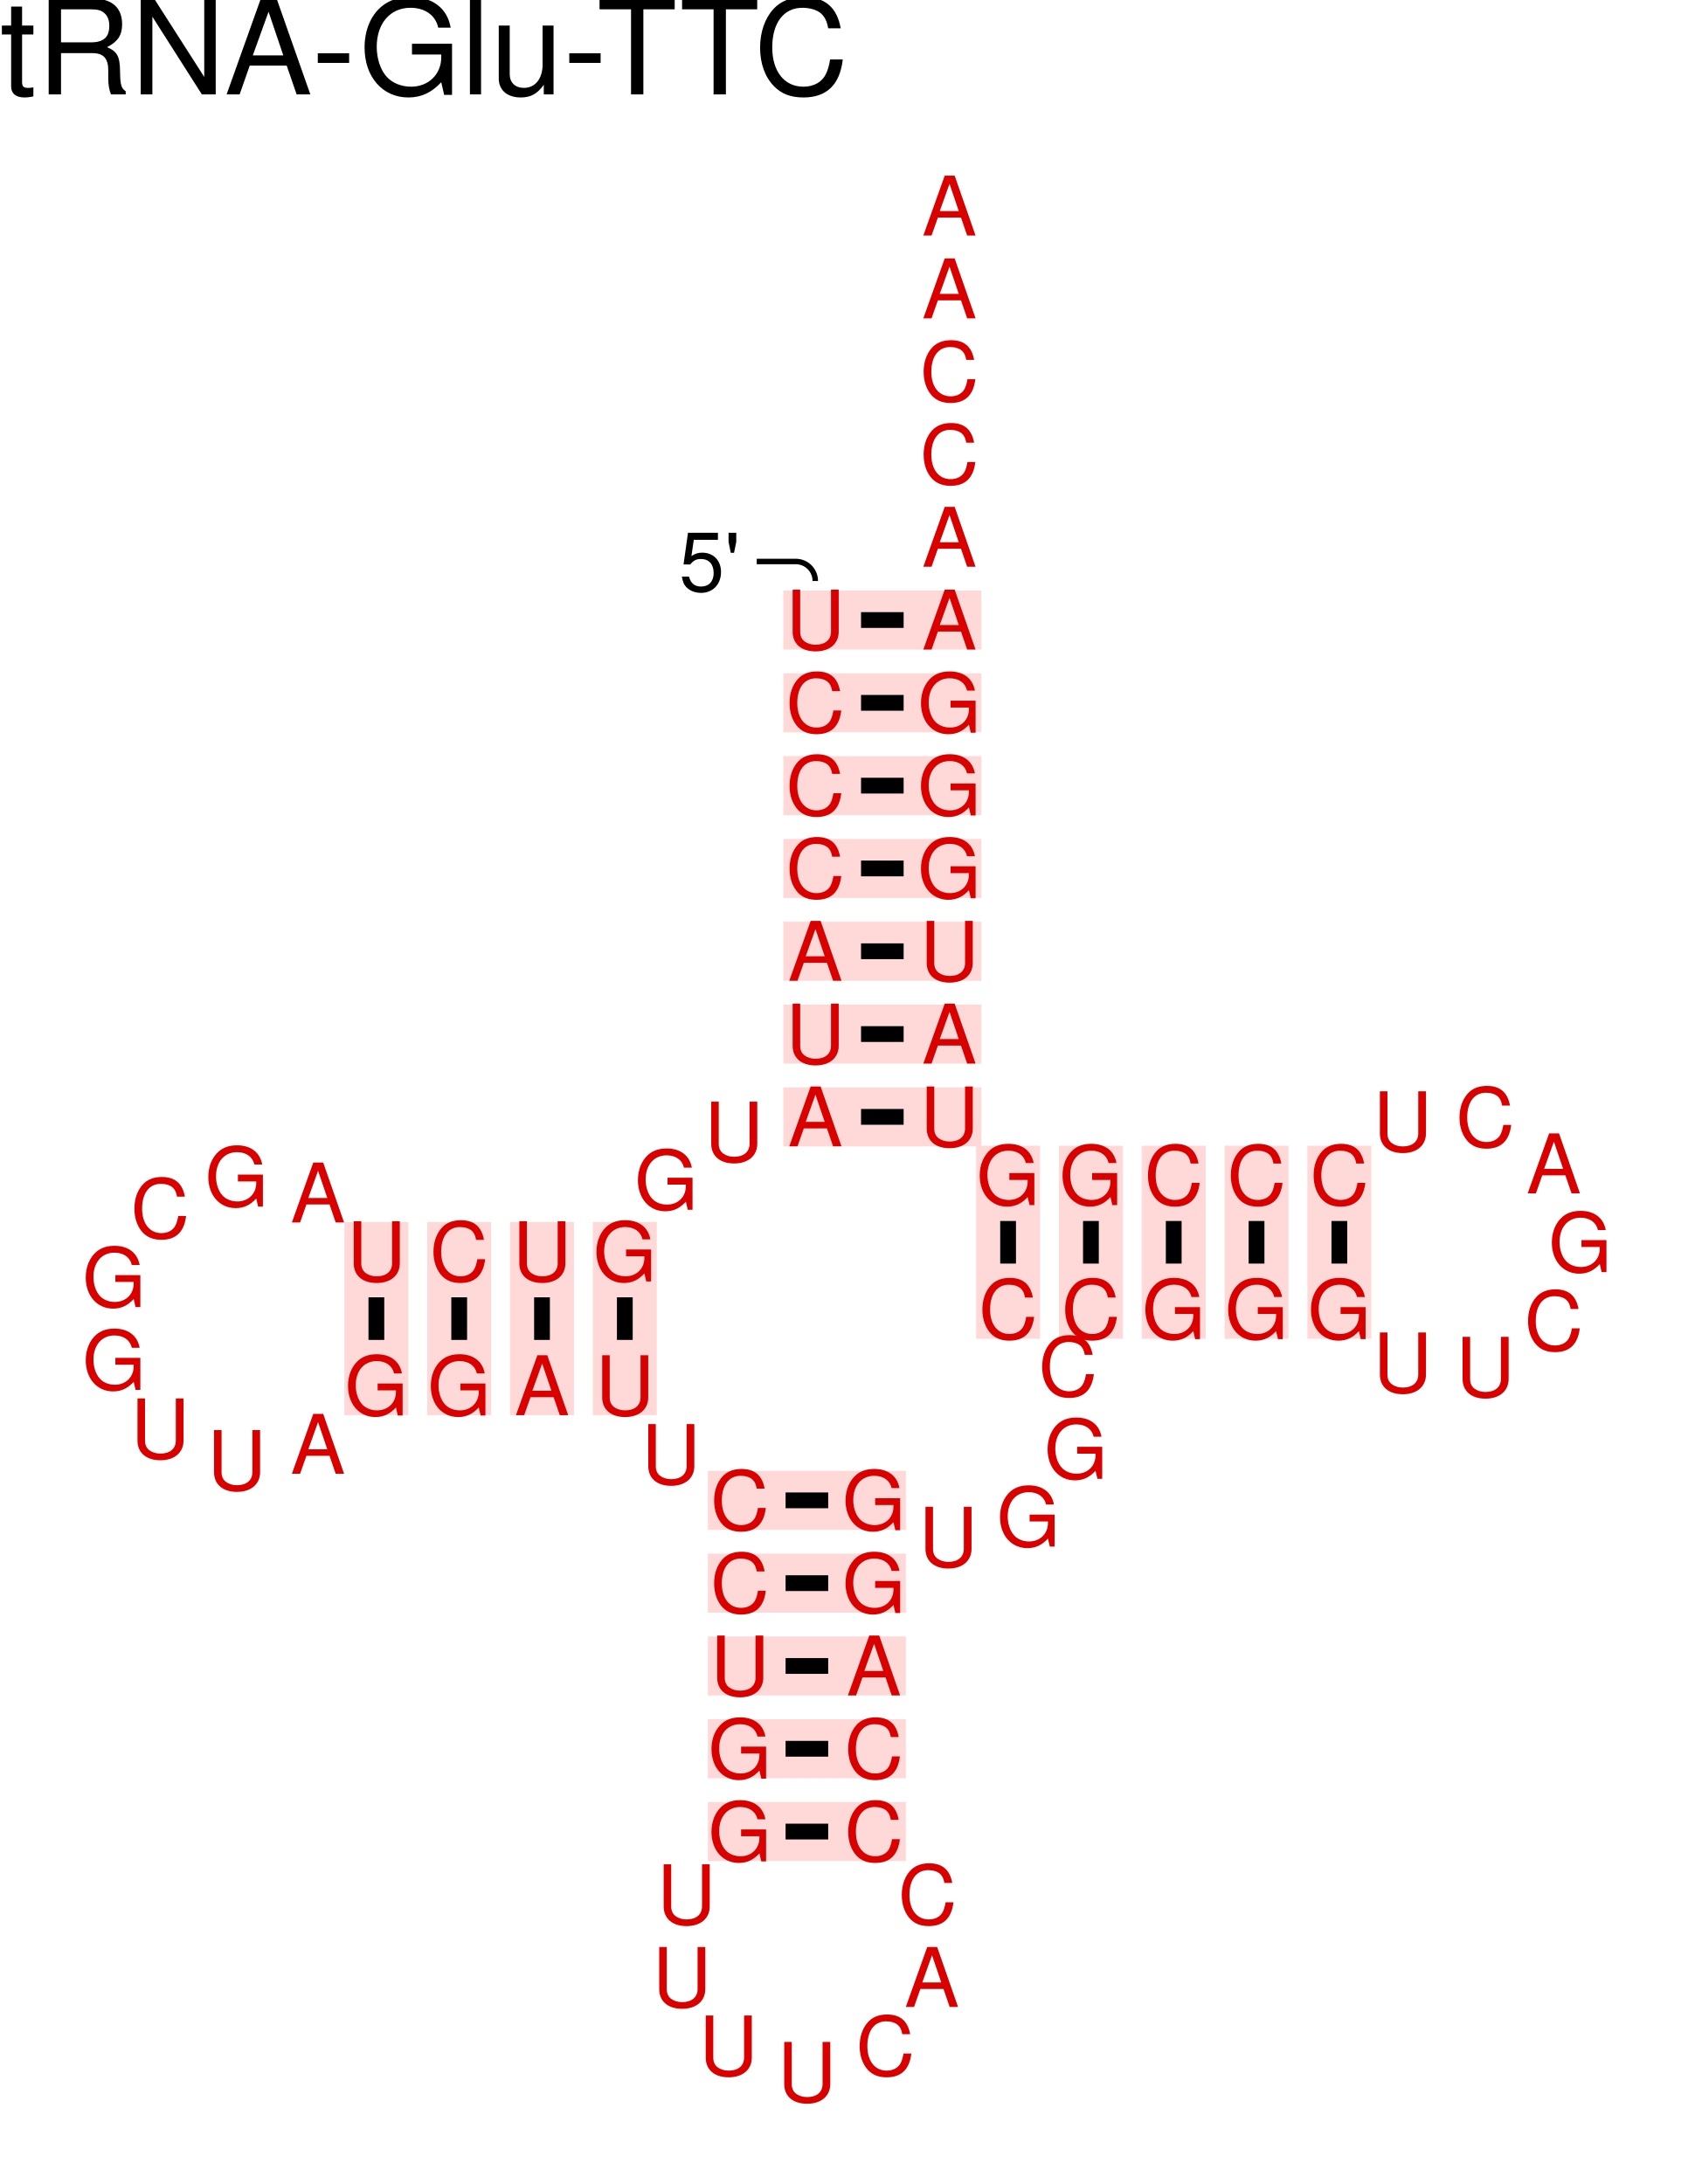
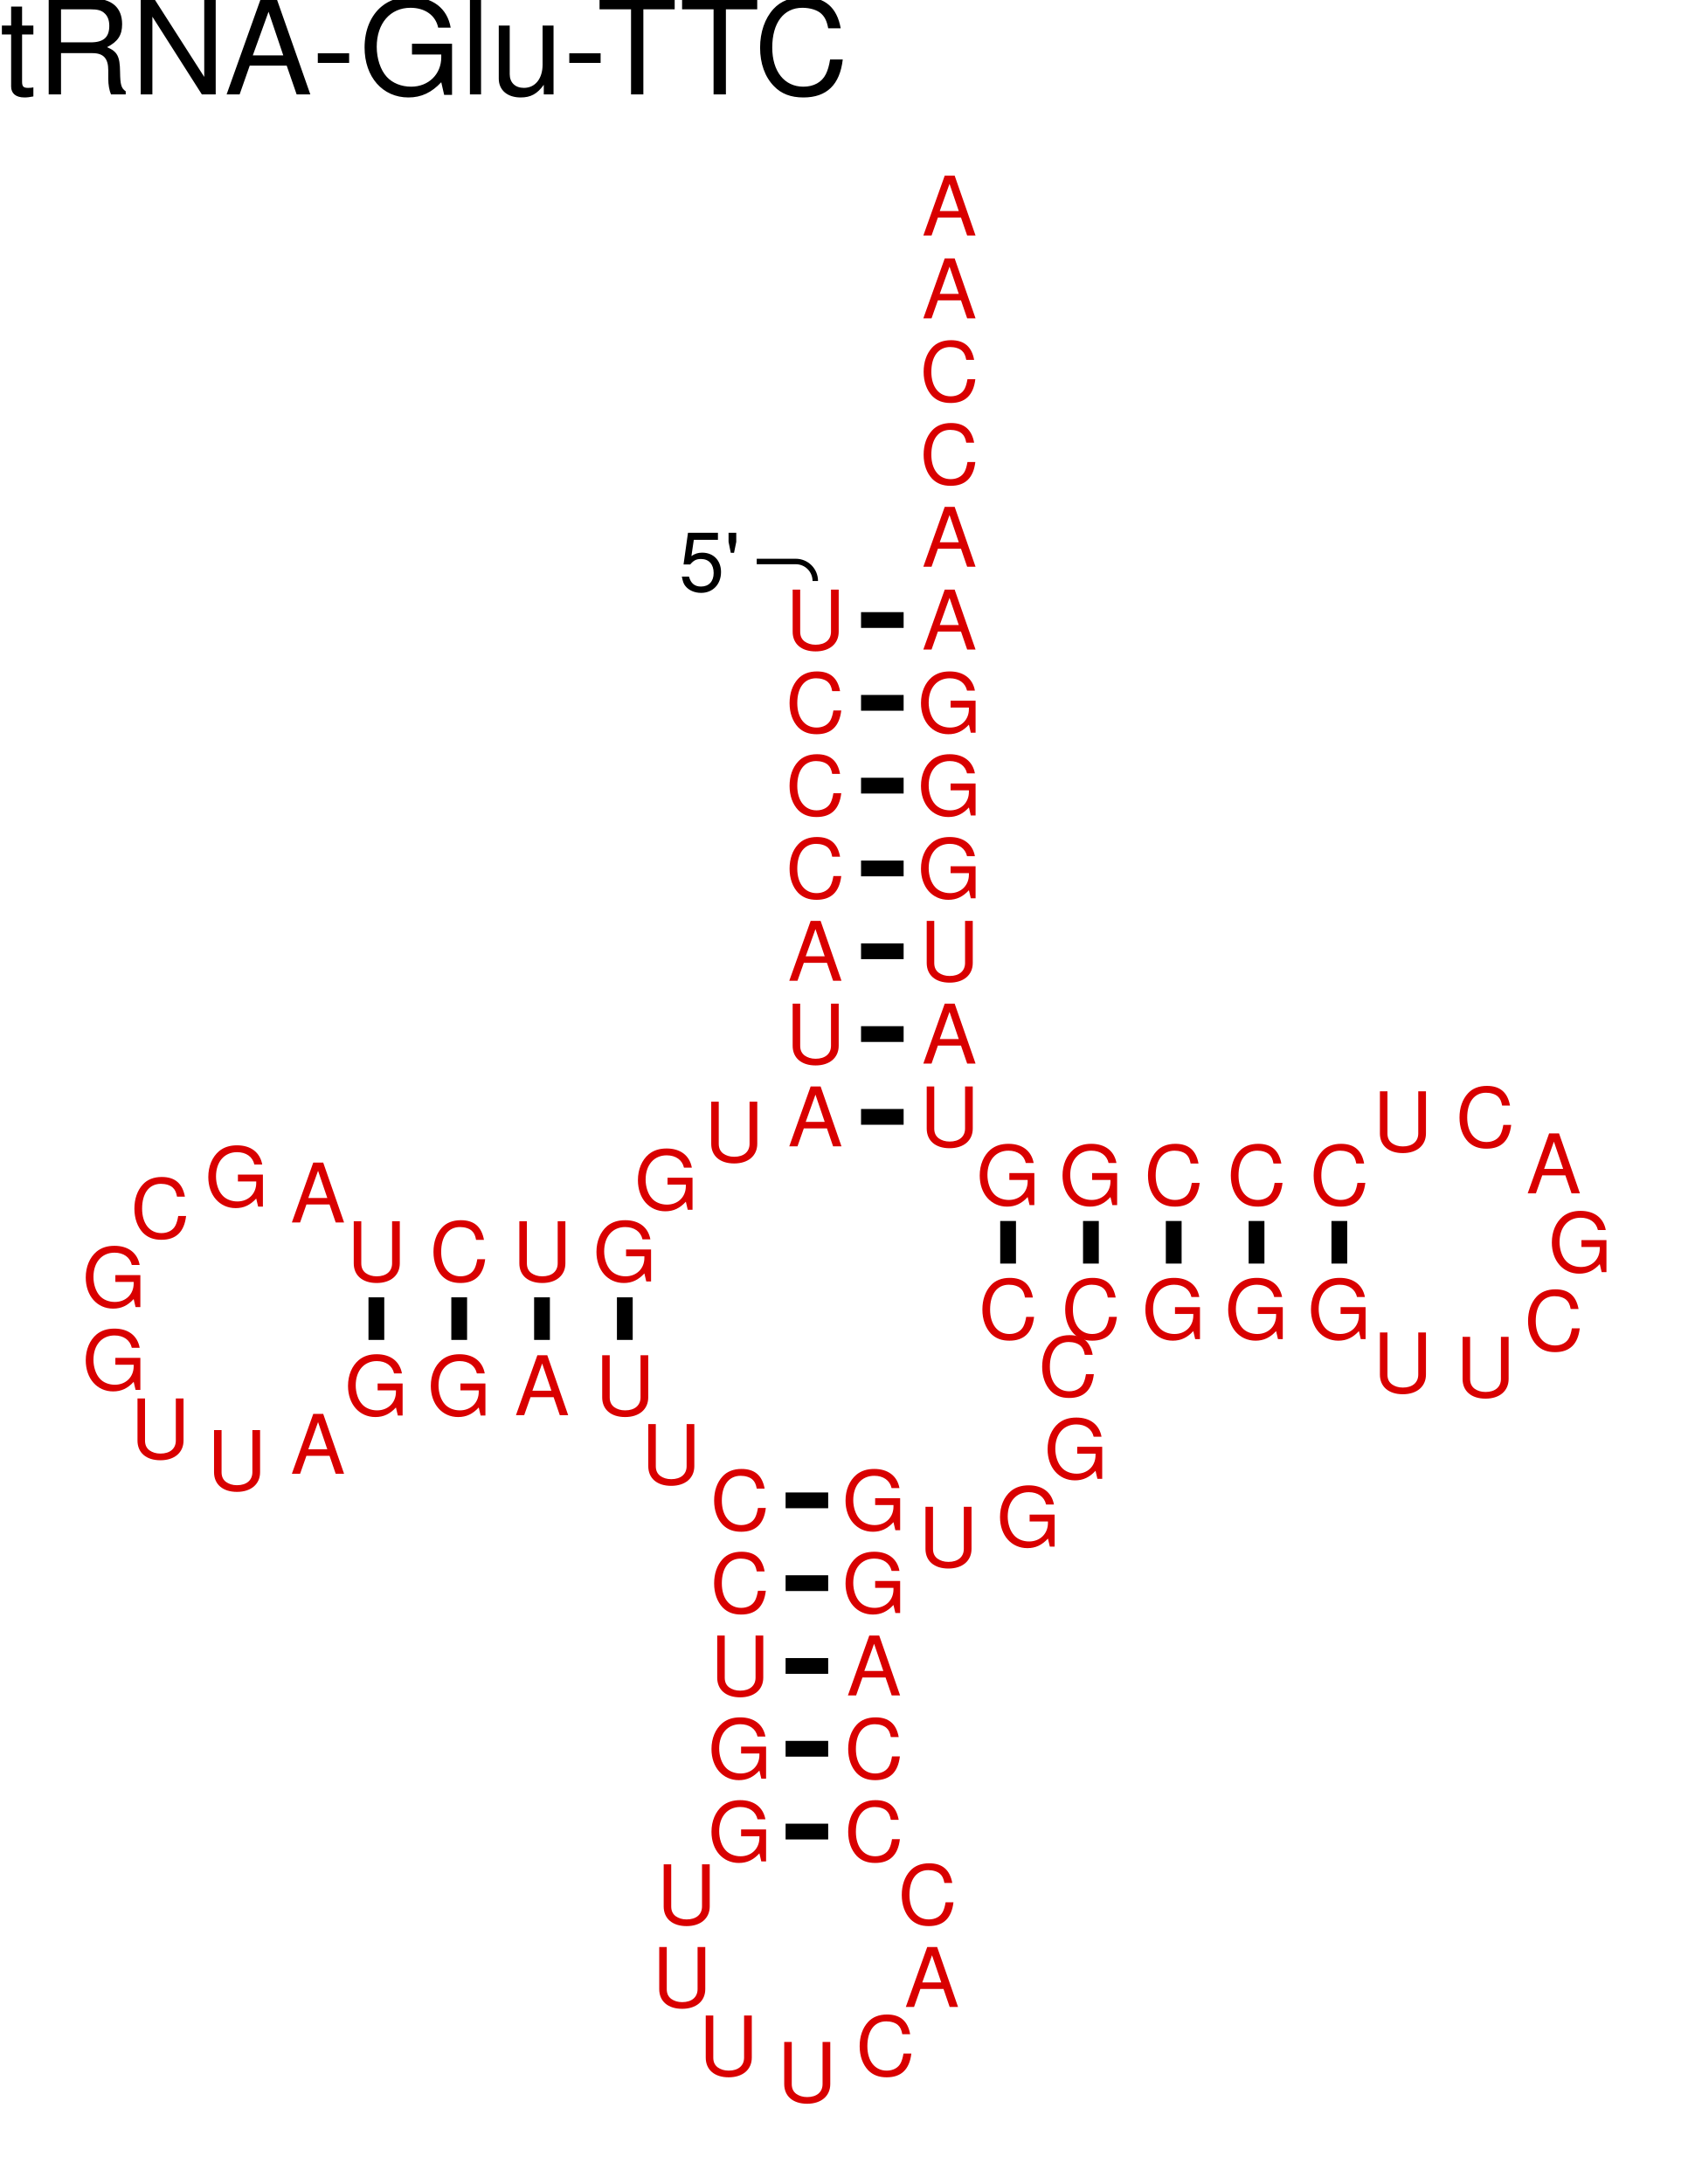
<svg xmlns="http://www.w3.org/2000/svg" version="1.0" width="154.669" height="199.397" id="svg2403" xml:space="preserve">
  <text x="0" y="8.616" id="text1000">
    <tspan x="0" y="8.616" fill="#000000" font-variant="normal" font-weight="normal" font-style="normal" font-family="Helvetica, Arial, sans-serif" font-size="12" id="tspan1001">tRNA-Glu-TTC</tspan>
  </text>
-   <path fill="#ffd8d8" stroke="none" d="M 71.508 53.916 L 71.508,53.916L 89.583,53.916L 89.583,59.301L 71.508,59.301Z" />
  <path fill="none" stroke="#000000" stroke-width="1.44" stroke-linecap="butt" stroke-linejoin="miter" d="M 78.602 56.608 L 82.49 56.608 " />
-   <path fill="#ffd8d8" stroke="none" d="M 71.508 61.476 L 71.508,61.476L 89.583,61.476L 89.583,66.861L 71.508,66.861Z" />
  <path fill="none" stroke="#000000" stroke-width="1.44" stroke-linecap="butt" stroke-linejoin="miter" d="M 78.602 64.168 L 82.49 64.168 " />
-   <path fill="#ffd8d8" stroke="none" d="M 71.508 69.036 L 71.508,69.036L 89.583,69.036L 89.583,74.421L 71.508,74.421Z" />
  <path fill="none" stroke="#000000" stroke-width="1.44" stroke-linecap="butt" stroke-linejoin="miter" d="M 78.602 71.728 L 82.49 71.728 " />
-   <path fill="#ffd8d8" stroke="none" d="M 71.508 76.596 L 71.508,76.596L 89.583,76.596L 89.583,81.981L 71.508,81.981Z" />
  <path fill="none" stroke="#000000" stroke-width="1.44" stroke-linecap="butt" stroke-linejoin="miter" d="M 78.602 79.288 L 82.49 79.288 " />
-   <path fill="#ffd8d8" stroke="none" d="M 71.508 84.156 L 71.508,84.156L 89.583,84.156L 89.583,89.541L 71.508,89.541Z" />
  <path fill="none" stroke="#000000" stroke-width="1.44" stroke-linecap="butt" stroke-linejoin="miter" d="M 78.602 86.849 L 82.49 86.849 " />
-   <path fill="#ffd8d8" stroke="none" d="M 71.508 91.716 L 71.508,91.716L 89.583,91.716L 89.583,97.101L 71.508,97.101Z" />
  <path fill="none" stroke="#000000" stroke-width="1.44" stroke-linecap="butt" stroke-linejoin="miter" d="M 78.602 94.409 L 82.49 94.409 " />
-   <path fill="#ffd8d8" stroke="none" d="M 71.508 99.276 L 71.508,99.276L 89.583,99.276L 89.583,104.661L 71.508,104.661Z" />
  <path fill="none" stroke="#000000" stroke-width="1.44" stroke-linecap="butt" stroke-linejoin="miter" d="M 78.602 101.969 L 82.49 101.969 " />
-   <path fill="#ffd8d8" stroke="none" d="M 59.956 111.577 L 59.956,111.577L 59.956,129.202L 54.121,129.202L 54.121,111.577Z" />
  <path fill="none" stroke="#000000" stroke-width="1.44" stroke-linecap="butt" stroke-linejoin="miter" d="M 57.038 118.445 L 57.038 122.333 " />
-   <path fill="#ffd8d8" stroke="none" d="M 52.396 111.577 L 52.396,111.577L 52.396,129.202L 46.561,129.202L 46.561,111.577Z" />
  <path fill="none" stroke="#000000" stroke-width="1.44" stroke-linecap="butt" stroke-linejoin="miter" d="M 49.478 118.445 L 49.478 122.333 " />
-   <path fill="#ffd8d8" stroke="none" d="M 44.836 111.577 L 44.836,111.577L 44.836,129.202L 39.001,129.202L 39.001,111.577Z" />
  <path fill="none" stroke="#000000" stroke-width="1.44" stroke-linecap="butt" stroke-linejoin="miter" d="M 41.919 118.445 L 41.919 122.333 " />
-   <path fill="#ffd8d8" stroke="none" d="M 37.276 111.577 L 37.276,111.577L 37.276,129.202L 31.441,129.202L 31.441,111.577Z" />
  <path fill="none" stroke="#000000" stroke-width="1.44" stroke-linecap="butt" stroke-linejoin="miter" d="M 34.358 118.445 L 34.358 122.333 " />
-   <path fill="#ffd8d8" stroke="none" d="M 64.621 134.288 L 64.621,134.288L 82.696,134.288L 82.696,139.673L 64.621,139.673Z" />
  <path fill="none" stroke="#000000" stroke-width="1.44" stroke-linecap="butt" stroke-linejoin="miter" d="M 71.715 136.98 L 75.603 136.98 " />
-   <path fill="#ffd8d8" stroke="none" d="M 64.621 141.848 L 64.621,141.848L 82.696,141.848L 82.696,147.233L 64.621,147.233Z" />
  <path fill="none" stroke="#000000" stroke-width="1.44" stroke-linecap="butt" stroke-linejoin="miter" d="M 71.715 144.54 L 75.603 144.54 " />
-   <path fill="#ffd8d8" stroke="none" d="M 64.621 149.408 L 64.621,149.408L 82.696,149.408L 82.696,154.793L 64.621,154.793Z" />
  <path fill="none" stroke="#000000" stroke-width="1.44" stroke-linecap="butt" stroke-linejoin="miter" d="M 71.715 152.1 L 75.603 152.1 " />
-   <path fill="#ffd8d8" stroke="none" d="M 64.621 156.968 L 64.621,156.968L 82.696,156.968L 82.696,162.353L 64.621,162.353Z" />
  <path fill="none" stroke="#000000" stroke-width="1.44" stroke-linecap="butt" stroke-linejoin="miter" d="M 71.715 159.66 L 75.603 159.66 " />
-   <path fill="#ffd8d8" stroke="none" d="M 64.621 164.528 L 64.621,164.528L 82.696,164.528L 82.696,169.913L 64.621,169.913Z" />
  <path fill="none" stroke="#000000" stroke-width="1.44" stroke-linecap="butt" stroke-linejoin="miter" d="M 71.715 167.22 L 75.603 167.22 " />
-   <path fill="#ffd8d8" stroke="none" d="M 89.109 122.231 L 89.109,122.231L 89.109,104.606L 94.944,104.606L 94.944,122.231Z" />
  <path fill="none" stroke="#000000" stroke-width="1.44" stroke-linecap="butt" stroke-linejoin="miter" d="M 92.026 115.363 L 92.026 111.475 " />
-   <path fill="#ffd8d8" stroke="none" d="M 96.669 122.231 L 96.669,122.231L 96.669,104.606L 102.504,104.606L 102.504,122.231Z" />
  <path fill="none" stroke="#000000" stroke-width="1.44" stroke-linecap="butt" stroke-linejoin="miter" d="M 99.587 115.363 L 99.587 111.475 " />
-   <path fill="#ffd8d8" stroke="none" d="M 104.229 122.231 L 104.229,122.231L 104.229,104.606L 110.064,104.606L 110.064,122.231Z" />
  <path fill="none" stroke="#000000" stroke-width="1.44" stroke-linecap="butt" stroke-linejoin="miter" d="M 107.146 115.363 L 107.146 111.475 " />
-   <path fill="#ffd8d8" stroke="none" d="M 111.789 122.231 L 111.789,122.231L 111.789,104.606L 117.624,104.606L 117.624,122.231Z" />
  <path fill="none" stroke="#000000" stroke-width="1.44" stroke-linecap="butt" stroke-linejoin="miter" d="M 114.706 115.363 L 114.706 111.475 " />
-   <path fill="#ffd8d8" stroke="none" d="M 119.349 122.231 L 119.349,122.231L 119.349,104.606L 125.184,104.606L 125.184,122.231Z" />
  <path fill="none" stroke="#000000" stroke-width="1.44" stroke-linecap="butt" stroke-linejoin="miter" d="M 122.266 115.363 L 122.266 111.475 " />
-   <path fill="none" stroke="#5c5c5c" stroke-width="0.5" stroke-linecap="butt" stroke-linejoin="miter" d="" />
-   <path fill="none" stroke="#5c5c5c" stroke-width="0.5" stroke-linecap="butt" stroke-linejoin="miter" d="" />
-   <path fill="none" stroke="#5c5c5c" stroke-width="0.5" stroke-linecap="butt" stroke-linejoin="miter" d="" />
-   <path fill="none" stroke="#5c5c5c" stroke-width="0.5" stroke-linecap="butt" stroke-linejoin="miter" d="" />
-   <path fill="none" stroke="#5c5c5c" stroke-width="0.5" stroke-linecap="butt" stroke-linejoin="miter" d="" />
-   <path fill="none" stroke="#5c5c5c" stroke-width="0.5" stroke-linecap="butt" stroke-linejoin="miter" d="" />
-   <path fill="none" stroke="#5c5c5c" stroke-width="0.5" stroke-linecap="butt" stroke-linejoin="miter" d="" />
-   <path fill="none" stroke="#5c5c5c" stroke-width="0.5" stroke-linecap="butt" stroke-linejoin="miter" d="" />
-   <path fill="none" stroke="#5c5c5c" stroke-width="0.5" stroke-linecap="butt" stroke-linejoin="miter" d="" />
-   <path fill="none" stroke="#5c5c5c" stroke-width="0.5" stroke-linecap="butt" stroke-linejoin="miter" d="" />
-   <path fill="none" stroke="#5c5c5c" stroke-width="0.5" stroke-linecap="butt" stroke-linejoin="miter" d="" />
-   <path fill="none" stroke="#5c5c5c" stroke-width="0.5" stroke-linecap="butt" stroke-linejoin="miter" d="" />
-   <path fill="none" stroke="#5c5c5c" stroke-width="0.5" stroke-linecap="butt" stroke-linejoin="miter" d="" />
-   <path fill="none" stroke="#5c5c5c" stroke-width="0.5" stroke-linecap="butt" stroke-linejoin="miter" d="" />
-   <path fill="none" stroke="#5c5c5c" stroke-width="0.5" stroke-linecap="butt" stroke-linejoin="miter" d="" />
-   <path fill="none" stroke="#5c5c5c" stroke-width="0.5" stroke-linecap="butt" stroke-linejoin="miter" d="" />
-   <path fill="none" stroke="#5c5c5c" stroke-width="0.5" stroke-linecap="butt" stroke-linejoin="miter" d="" />
-   <path fill="none" stroke="#5c5c5c" stroke-width="0.5" stroke-linecap="butt" stroke-linejoin="miter" d="" />
-   <path fill="none" stroke="#5c5c5c" stroke-width="0.5" stroke-linecap="butt" stroke-linejoin="miter" d="" />
-   <path fill="none" stroke="#5c5c5c" stroke-width="0.5" stroke-linecap="butt" stroke-linejoin="miter" d="" />
-   <path fill="none" stroke="#5c5c5c" stroke-width="0.5" stroke-linecap="butt" stroke-linejoin="miter" d="" />
-   <path fill="none" stroke="#5c5c5c" stroke-width="0.5" stroke-linecap="butt" stroke-linejoin="miter" d="" />
-   <path fill="none" stroke="#5c5c5c" stroke-width="0.5" stroke-linecap="butt" stroke-linejoin="miter" d="" />
-   <path fill="none" stroke="#5c5c5c" stroke-width="0.5" stroke-linecap="butt" stroke-linejoin="miter" d="" />
-   <path fill="none" stroke="#5c5c5c" stroke-width="0.5" stroke-linecap="butt" stroke-linejoin="miter" d="" />
-   <path fill="none" stroke="#5c5c5c" stroke-width="0.5" stroke-linecap="butt" stroke-linejoin="miter" d="" />
-   <path fill="none" stroke="#5c5c5c" stroke-width="0.5" stroke-linecap="butt" stroke-linejoin="miter" d="" />
-   <path fill="none" stroke="#5c5c5c" stroke-width="0.5" stroke-linecap="butt" stroke-linejoin="miter" d="" />
-   <path fill="none" stroke="#5c5c5c" stroke-width="0.5" stroke-linecap="butt" stroke-linejoin="miter" d="" />
-   <path fill="none" stroke="#5c5c5c" stroke-width="0.5" stroke-linecap="butt" stroke-linejoin="miter" d="" />
-   <path fill="none" stroke="#5c5c5c" stroke-width="0.5" stroke-linecap="butt" stroke-linejoin="miter" d="" />
-   <path fill="none" stroke="#5c5c5c" stroke-width="0.5" stroke-linecap="butt" stroke-linejoin="miter" d="" />
-   <path fill="none" stroke="#5c5c5c" stroke-width="0.5" stroke-linecap="butt" stroke-linejoin="miter" d="" />
-   <path fill="none" stroke="#5c5c5c" stroke-width="0.5" stroke-linecap="butt" stroke-linejoin="miter" d="" />
-   <path fill="none" stroke="#5c5c5c" stroke-width="0.5" stroke-linecap="butt" stroke-linejoin="miter" d="" />
-   <path fill="none" stroke="#5c5c5c" stroke-width="0.5" stroke-linecap="butt" stroke-linejoin="miter" d="" />
-   <path fill="none" stroke="#5c5c5c" stroke-width="0.5" stroke-linecap="butt" stroke-linejoin="miter" d="" />
-   <path fill="none" stroke="#5c5c5c" stroke-width="0.5" stroke-linecap="butt" stroke-linejoin="miter" d="" />
-   <path fill="none" stroke="#5c5c5c" stroke-width="0.5" stroke-linecap="butt" stroke-linejoin="miter" d="" />
-   <path fill="none" stroke="#5c5c5c" stroke-width="0.5" stroke-linecap="butt" stroke-linejoin="miter" d="" />
-   <path fill="none" stroke="#5c5c5c" stroke-width="0.5" stroke-linecap="butt" stroke-linejoin="miter" d="" />
-   <path fill="none" stroke="#5c5c5c" stroke-width="0.5" stroke-linecap="butt" stroke-linejoin="miter" d="" />
-   <path fill="none" stroke="#5c5c5c" stroke-width="0.5" stroke-linecap="butt" stroke-linejoin="miter" d="" />
-   <path fill="none" stroke="#5c5c5c" stroke-width="0.5" stroke-linecap="butt" stroke-linejoin="miter" d="" />
-   <path fill="none" stroke="#5c5c5c" stroke-width="0.5" stroke-linecap="butt" stroke-linejoin="miter" d="" />
-   <path fill="none" stroke="#5c5c5c" stroke-width="0.5" stroke-linecap="butt" stroke-linejoin="miter" d="" />
-   <path fill="none" stroke="#5c5c5c" stroke-width="0.5" stroke-linecap="butt" stroke-linejoin="miter" d="" />
-   <path fill="none" stroke="#5c5c5c" stroke-width="0.5" stroke-linecap="butt" stroke-linejoin="miter" d="" />
-   <path fill="none" stroke="#5c5c5c" stroke-width="0.5" stroke-linecap="butt" stroke-linejoin="miter" d="" />
-   <path fill="none" stroke="#5c5c5c" stroke-width="0.5" stroke-linecap="butt" stroke-linejoin="miter" d="" />
-   <path fill="none" stroke="#5c5c5c" stroke-width="0.5" stroke-linecap="butt" stroke-linejoin="miter" d="" />
-   <path fill="none" stroke="#5c5c5c" stroke-width="0.5" stroke-linecap="butt" stroke-linejoin="miter" d="" />
-   <path fill="none" stroke="#5c5c5c" stroke-width="0.5" stroke-linecap="butt" stroke-linejoin="miter" d="" />
-   <path fill="none" stroke="#5c5c5c" stroke-width="0.5" stroke-linecap="butt" stroke-linejoin="miter" d="" />
-   <path fill="none" stroke="#5c5c5c" stroke-width="0.5" stroke-linecap="butt" stroke-linejoin="miter" d="" />
-   <path fill="none" stroke="#5c5c5c" stroke-width="0.5" stroke-linecap="butt" stroke-linejoin="miter" d="" />
-   <path fill="none" stroke="#5c5c5c" stroke-width="0.5" stroke-linecap="butt" stroke-linejoin="miter" d="" />
-   <path fill="none" stroke="#5c5c5c" stroke-width="0.5" stroke-linecap="butt" stroke-linejoin="miter" d="" />
-   <path fill="none" stroke="#5c5c5c" stroke-width="0.5" stroke-linecap="butt" stroke-linejoin="miter" d="" />
-   <path fill="none" stroke="#5c5c5c" stroke-width="0.5" stroke-linecap="butt" stroke-linejoin="miter" d="" />
-   <path fill="none" stroke="#5c5c5c" stroke-width="0.5" stroke-linecap="butt" stroke-linejoin="miter" d="" />
-   <path fill="none" stroke="#5c5c5c" stroke-width="0.5" stroke-linecap="butt" stroke-linejoin="miter" d="" />
-   <path fill="none" stroke="#5c5c5c" stroke-width="0.5" stroke-linecap="butt" stroke-linejoin="miter" d="" />
-   <path fill="none" stroke="#5c5c5c" stroke-width="0.5" stroke-linecap="butt" stroke-linejoin="miter" d="" />
-   <path fill="none" stroke="#5c5c5c" stroke-width="0.5" stroke-linecap="butt" stroke-linejoin="miter" d="" />
-   <path fill="none" stroke="#5c5c5c" stroke-width="0.5" stroke-linecap="butt" stroke-linejoin="miter" d="" />
-   <path fill="none" stroke="#5c5c5c" stroke-width="0.5" stroke-linecap="butt" stroke-linejoin="miter" d="" />
-   <path fill="none" stroke="#5c5c5c" stroke-width="0.5" stroke-linecap="butt" stroke-linejoin="miter" d="" />
-   <path fill="none" stroke="#5c5c5c" stroke-width="0.5" stroke-linecap="butt" stroke-linejoin="miter" d="" />
-   <path fill="none" stroke="#5c5c5c" stroke-width="0.5" stroke-linecap="butt" stroke-linejoin="miter" d="" />
-   <path fill="none" stroke="#5c5c5c" stroke-width="0.5" stroke-linecap="butt" stroke-linejoin="miter" d="" />
-   <path fill="none" stroke="#5c5c5c" stroke-width="0.5" stroke-linecap="butt" stroke-linejoin="miter" d="" />
-   <path fill="none" stroke="#5c5c5c" stroke-width="0.5" stroke-linecap="butt" stroke-linejoin="miter" d="" />
-   <path fill="none" stroke="#5c5c5c" stroke-width="0.5" stroke-linecap="butt" stroke-linejoin="miter" d="" />
-   <path fill="none" stroke="#5c5c5c" stroke-width="0.5" stroke-linecap="butt" stroke-linejoin="miter" d="" />
-   <path fill="none" stroke="#5c5c5c" stroke-width="0.5" stroke-linecap="butt" stroke-linejoin="miter" d="" />
-   <path fill="none" stroke="#5c5c5c" stroke-width="0.5" stroke-linecap="butt" stroke-linejoin="miter" d="" />
-   <path fill="none" stroke="#5c5c5c" stroke-width="0.5" stroke-linecap="butt" stroke-linejoin="miter" d="" />
-   <path fill="none" stroke="#5c5c5c" stroke-width="0.5" stroke-linecap="butt" stroke-linejoin="miter" d="" />
-   <path fill="none" stroke="#5c5c5c" stroke-width="0.5" stroke-linecap="butt" stroke-linejoin="miter" d="" />
-   <path fill="none" stroke="#5c5c5c" stroke-width="0.5" stroke-linecap="butt" stroke-linejoin="miter" d="" />
-   <path fill="none" stroke="#5c5c5c" stroke-width="0.5" stroke-linecap="butt" stroke-linejoin="miter" d="" />
-   <path fill="none" stroke="#5c5c5c" stroke-width="0.5" stroke-linecap="butt" stroke-linejoin="miter" d="" />
-   <path fill="none" stroke="#5c5c5c" stroke-width="0.5" stroke-linecap="butt" stroke-linejoin="miter" d="" />
-   <path fill="none" stroke="#5c5c5c" stroke-width="0.5" stroke-linecap="butt" stroke-linejoin="miter" d="" />
-   <path fill="none" stroke="#5c5c5c" stroke-width="0.5" stroke-linecap="butt" stroke-linejoin="miter" d="" />
-   <path fill="none" stroke="#5c5c5c" stroke-width="0.5" stroke-linecap="butt" stroke-linejoin="miter" d="" />
-   <path fill="none" stroke="#5c5c5c" stroke-width="0.5" stroke-linecap="butt" stroke-linejoin="miter" d="" />
-   <path fill="none" stroke="#5c5c5c" stroke-width="0.5" stroke-linecap="butt" stroke-linejoin="miter" d="" />
-   <path fill="none" stroke="#5c5c5c" stroke-width="0.5" stroke-linecap="butt" stroke-linejoin="miter" d="" />
-   <path fill="none" stroke="#5c5c5c" stroke-width="0.5" stroke-linecap="butt" stroke-linejoin="miter" d="" />
-   <path fill="none" stroke="#5c5c5c" stroke-width="0.5" stroke-linecap="butt" stroke-linejoin="miter" d="" />
-   <path fill="none" stroke="#5c5c5c" stroke-width="0.5" stroke-linecap="butt" stroke-linejoin="miter" d="" />
-   <path fill="none" stroke="#5c5c5c" stroke-width="0.5" stroke-linecap="butt" stroke-linejoin="miter" d="" />
-   <path fill="none" stroke="#5c5c5c" stroke-width="0.5" stroke-linecap="butt" stroke-linejoin="miter" d="" />
-   <path fill="none" stroke="#5c5c5c" stroke-width="0.5" stroke-linecap="butt" stroke-linejoin="miter" d="" />
-   <path fill="none" stroke="#5c5c5c" stroke-width="0.5" stroke-linecap="butt" stroke-linejoin="miter" d="" />
-   <path fill="none" stroke="#5c5c5c" stroke-width="0.5" stroke-linecap="butt" stroke-linejoin="miter" d="" />
-   <path fill="none" stroke="#5c5c5c" stroke-width="0.5" stroke-linecap="butt" stroke-linejoin="miter" d="" />
-   <path fill="none" stroke="#5c5c5c" stroke-width="0.5" stroke-linecap="butt" stroke-linejoin="miter" d="" />
-   <path fill="none" stroke="#5c5c5c" stroke-width="0.5" stroke-linecap="butt" stroke-linejoin="miter" d="" />
-   <path fill="none" stroke="#5c5c5c" stroke-width="0.5" stroke-linecap="butt" stroke-linejoin="miter" d="" />
-   <path fill="none" stroke="#5c5c5c" stroke-width="0.5" stroke-linecap="butt" stroke-linejoin="miter" d="" />
-   <path fill="none" stroke="#5c5c5c" stroke-width="0.5" stroke-linecap="butt" stroke-linejoin="miter" d="" />
-   <path fill="none" stroke="#5c5c5c" stroke-width="0.5" stroke-linecap="butt" stroke-linejoin="miter" d="" />
-   <path fill="none" stroke="#5c5c5c" stroke-width="0.5" stroke-linecap="butt" stroke-linejoin="miter" d="" />
-   <path fill="none" stroke="#5c5c5c" stroke-width="0.5" stroke-linecap="butt" stroke-linejoin="miter" d="" />
-   <path fill="none" stroke="#5c5c5c" stroke-width="0.5" stroke-linecap="butt" stroke-linejoin="miter" d="" />
-   <path fill="none" stroke="#5c5c5c" stroke-width="0.5" stroke-linecap="butt" stroke-linejoin="miter" d="" />
-   <path fill="none" stroke="#5c5c5c" stroke-width="0.5" stroke-linecap="butt" stroke-linejoin="miter" d="" />
-   <path fill="none" stroke="#5c5c5c" stroke-width="0.5" stroke-linecap="butt" stroke-linejoin="miter" d="" />
-   <path fill="none" stroke="#5c5c5c" stroke-width="0.5" stroke-linecap="butt" stroke-linejoin="miter" d="" />
-   <path fill="none" stroke="#5c5c5c" stroke-width="0.5" stroke-linecap="butt" stroke-linejoin="miter" d="" />
-   <path fill="none" stroke="#5c5c5c" stroke-width="0.5" stroke-linecap="butt" stroke-linejoin="miter" d="" />
-   <path fill="none" stroke="#5c5c5c" stroke-width="0.5" stroke-linecap="butt" stroke-linejoin="miter" d="" />
-   <path fill="none" stroke="#5c5c5c" stroke-width="0.5" stroke-linecap="butt" stroke-linejoin="miter" d="" />
-   <path fill="none" stroke="#5c5c5c" stroke-width="0.5" stroke-linecap="butt" stroke-linejoin="miter" d="" />
-   <path fill="none" stroke="#5c5c5c" stroke-width="0.5" stroke-linecap="butt" stroke-linejoin="miter" d="" />
-   <path fill="none" stroke="#5c5c5c" stroke-width="0.5" stroke-linecap="butt" stroke-linejoin="miter" d="" />
-   <path fill="none" stroke="#5c5c5c" stroke-width="0.5" stroke-linecap="butt" stroke-linejoin="miter" d="" />
-   <path fill="none" stroke="#5c5c5c" stroke-width="0.5" stroke-linecap="butt" stroke-linejoin="miter" d="" />
-   <path fill="none" stroke="#5c5c5c" stroke-width="0.5" stroke-linecap="butt" stroke-linejoin="miter" d="" />
-   <path fill="none" stroke="#5c5c5c" stroke-width="0.5" stroke-linecap="butt" stroke-linejoin="miter" d="" />
-   <path fill="none" stroke="#5c5c5c" stroke-width="0.5" stroke-linecap="butt" stroke-linejoin="miter" d="" />
-   <path fill="none" stroke="#5c5c5c" stroke-width="0.5" stroke-linecap="butt" stroke-linejoin="miter" d="" />
-   <path fill="none" stroke="#5c5c5c" stroke-width="0.5" stroke-linecap="butt" stroke-linejoin="miter" d="" />
-   <path fill="none" stroke="#5c5c5c" stroke-width="0.5" stroke-linecap="butt" stroke-linejoin="miter" d="" />
-   <path fill="none" stroke="#5c5c5c" stroke-width="0.5" stroke-linecap="butt" stroke-linejoin="miter" d="" />
-   <path fill="none" stroke="#5c5c5c" stroke-width="0.5" stroke-linecap="butt" stroke-linejoin="miter" d="" />
-   <path fill="none" stroke="#5c5c5c" stroke-width="0.5" stroke-linecap="butt" stroke-linejoin="miter" d="" />
-   <path fill="none" stroke="#5c5c5c" stroke-width="0.5" stroke-linecap="butt" stroke-linejoin="miter" d="" />
-   <path fill="none" stroke="#5c5c5c" stroke-width="0.5" stroke-linecap="butt" stroke-linejoin="miter" d="" />
-   <path fill="none" stroke="#5c5c5c" stroke-width="0.5" stroke-linecap="butt" stroke-linejoin="miter" d="" />
-   <path fill="none" stroke="#5c5c5c" stroke-width="0.5" stroke-linecap="butt" stroke-linejoin="miter" d="" />
-   <path fill="none" stroke="#5c5c5c" stroke-width="0.5" stroke-linecap="butt" stroke-linejoin="miter" d="" />
-   <path fill="none" stroke="#5c5c5c" stroke-width="0.5" stroke-linecap="butt" stroke-linejoin="miter" d="" />
-   <path fill="none" stroke="#5c5c5c" stroke-width="0.5" stroke-linecap="butt" stroke-linejoin="miter" d="" />
-   <path fill="none" stroke="#5c5c5c" stroke-width="0.5" stroke-linecap="butt" stroke-linejoin="miter" d="" />
-   <path fill="none" stroke="#5c5c5c" stroke-width="0.5" stroke-linecap="butt" stroke-linejoin="miter" d="" />
-   <path fill="none" stroke="#5c5c5c" stroke-width="0.5" stroke-linecap="butt" stroke-linejoin="miter" d="" />
-   <path fill="none" stroke="#5c5c5c" stroke-width="0.5" stroke-linecap="butt" stroke-linejoin="miter" d="" />
-   <path fill="none" stroke="#5c5c5c" stroke-width="0.5" stroke-linecap="butt" stroke-linejoin="miter" d="" />
-   <path fill="none" stroke="#5c5c5c" stroke-width="0.5" stroke-linecap="butt" stroke-linejoin="miter" d="" />
-   <path fill="none" stroke="#5c5c5c" stroke-width="0.5" stroke-linecap="butt" stroke-linejoin="miter" d="" />
-   <path fill="none" stroke="#5c5c5c" stroke-width="0.5" stroke-linecap="butt" stroke-linejoin="miter" d="" />
-   <path fill="none" stroke="#5c5c5c" stroke-width="0.5" stroke-linecap="butt" stroke-linejoin="miter" d="" />
-   <path fill="none" stroke="#5c5c5c" stroke-width="0.5" stroke-linecap="butt" stroke-linejoin="miter" d="" />
-   <path fill="none" stroke="#5c5c5c" stroke-width="0.5" stroke-linecap="butt" stroke-linejoin="miter" d="" />
-   <path fill="none" stroke="#5c5c5c" stroke-width="0.5" stroke-linecap="butt" stroke-linejoin="miter" d="" />
-   <path fill="none" stroke="#5c5c5c" stroke-width="0.5" stroke-linecap="butt" stroke-linejoin="miter" d="" />
-   <path fill="none" stroke="#5c5c5c" stroke-width="0.5" stroke-linecap="butt" stroke-linejoin="miter" d="" />
-   <path fill="none" stroke="#5c5c5c" stroke-width="0.5" stroke-linecap="butt" stroke-linejoin="miter" d="" />
  <text x="71.718" y="59.301" id="text1002">
    <tspan x="71.718" y="59.301" fill="#d90000" font-variant="normal" font-weight="normal" font-style="normal" font-family="Helvetica, Arial, sans-serif" font-size="7.5" id="tspan1003">U</tspan>
  </text>
  <text x="71.718" y="66.861" id="text1004">
    <tspan x="71.718" y="66.861" fill="#d90000" font-variant="normal" font-weight="normal" font-style="normal" font-family="Helvetica, Arial, sans-serif" font-size="7.5" id="tspan1005">C</tspan>
  </text>
  <text x="71.718" y="74.421" id="text1006">
    <tspan x="71.718" y="74.421" fill="#d90000" font-variant="normal" font-weight="normal" font-style="normal" font-family="Helvetica, Arial, sans-serif" font-size="7.5" id="tspan1007">C</tspan>
  </text>
  <text x="71.718" y="81.981" id="text1008">
    <tspan x="71.718" y="81.981" fill="#d90000" font-variant="normal" font-weight="normal" font-style="normal" font-family="Helvetica, Arial, sans-serif" font-size="7.5" id="tspan1009">C</tspan>
  </text>
  <text x="71.924" y="89.541" id="text1010">
    <tspan x="71.924" y="89.541" fill="#d90000" font-variant="normal" font-weight="normal" font-style="normal" font-family="Helvetica, Arial, sans-serif" font-size="7.5" id="tspan1011">A</tspan>
  </text>
  <text x="71.718" y="97.101" id="text1012">
    <tspan x="71.718" y="97.101" fill="#d90000" font-variant="normal" font-weight="normal" font-style="normal" font-family="Helvetica, Arial, sans-serif" font-size="7.5" id="tspan1013">U</tspan>
  </text>
  <text x="71.924" y="104.661" id="text1014">
    <tspan x="71.924" y="104.661" fill="#d90000" font-variant="normal" font-weight="normal" font-style="normal" font-family="Helvetica, Arial, sans-serif" font-size="7.5" id="tspan1015">A</tspan>
  </text>
  <text x="64.287" y="106.051" id="text1016">
    <tspan x="64.287" y="106.051" fill="#d90000" font-variant="normal" font-weight="normal" font-style="normal" font-family="Helvetica, Arial, sans-serif" font-size="7.5" id="tspan1017">U</tspan>
  </text>
  <text x="57.905" y="110.417" id="text1018">
    <tspan x="57.905" y="110.417" fill="#d90000" font-variant="normal" font-weight="normal" font-style="normal" font-family="Helvetica, Arial, sans-serif" font-size="7.5" id="tspan1019">G</tspan>
  </text>
  <text x="54.121" y="116.962" id="text1020">
    <tspan x="54.121" y="116.962" fill="#d90000" font-variant="normal" font-weight="normal" font-style="normal" font-family="Helvetica, Arial, sans-serif" font-size="7.5" id="tspan1021">G</tspan>
  </text>
  <text x="46.771" y="116.962" id="text1022">
    <tspan x="46.771" y="116.962" fill="#d90000" font-variant="normal" font-weight="normal" font-style="normal" font-family="Helvetica, Arial, sans-serif" font-size="7.5" id="tspan1023">U</tspan>
  </text>
  <text x="39.211" y="116.962" id="text1024">
    <tspan x="39.211" y="116.962" fill="#d90000" font-variant="normal" font-weight="normal" font-style="normal" font-family="Helvetica, Arial, sans-serif" font-size="7.5" id="tspan1025">C</tspan>
  </text>
  <text x="31.651" y="116.962" id="text1026">
    <tspan x="31.651" y="116.962" fill="#d90000" font-variant="normal" font-weight="normal" font-style="normal" font-family="Helvetica, Arial, sans-serif" font-size="7.5" id="tspan1027">U</tspan>
  </text>
  <text x="26.518" y="111.609" id="text1028">
    <tspan x="26.518" y="111.609" fill="#d90000" font-variant="normal" font-weight="normal" font-style="normal" font-family="Helvetica, Arial, sans-serif" font-size="7.5" id="tspan1029">A</tspan>
  </text>
  <text x="18.688" y="110.128" id="text1030">
    <tspan x="18.688" y="110.128" fill="#d90000" font-variant="normal" font-weight="normal" font-style="normal" font-family="Helvetica, Arial, sans-serif" font-size="7.5" id="tspan1031">G</tspan>
  </text>
  <text x="11.912" y="113.017" id="text1032">
    <tspan x="11.912" y="113.017" fill="#d90000" font-variant="normal" font-weight="normal" font-style="normal" font-family="Helvetica, Arial, sans-serif" font-size="7.5" id="tspan1033">C</tspan>
  </text>
  <text x="7.5" y="119.302" id="text1034">
    <tspan x="7.5" y="119.302" fill="#d90000" font-variant="normal" font-weight="normal" font-style="normal" font-family="Helvetica, Arial, sans-serif" font-size="7.5" id="tspan1035">G</tspan>
  </text>
  <text x="7.5" y="126.862" id="text1036">
    <tspan x="7.5" y="126.862" fill="#d90000" font-variant="normal" font-weight="normal" font-style="normal" font-family="Helvetica, Arial, sans-serif" font-size="7.5" id="tspan1037">G</tspan>
  </text>
  <text x="11.912" y="133.146" id="text1038">
    <tspan x="11.912" y="133.146" fill="#d90000" font-variant="normal" font-weight="normal" font-style="normal" font-family="Helvetica, Arial, sans-serif" font-size="7.5" id="tspan1039">U</tspan>
  </text>
  <text x="18.898" y="136.035" id="text1040">
    <tspan x="18.898" y="136.035" fill="#d90000" font-variant="normal" font-weight="normal" font-style="normal" font-family="Helvetica, Arial, sans-serif" font-size="7.5" id="tspan1041">U</tspan>
  </text>
  <text x="26.518" y="134.554" id="text1042">
    <tspan x="26.518" y="134.554" fill="#d90000" font-variant="normal" font-weight="normal" font-style="normal" font-family="Helvetica, Arial, sans-serif" font-size="7.5" id="tspan1043">A</tspan>
  </text>
  <text x="31.441" y="129.202" id="text1044">
    <tspan x="31.441" y="129.202" fill="#d90000" font-variant="normal" font-weight="normal" font-style="normal" font-family="Helvetica, Arial, sans-serif" font-size="7.5" id="tspan1045">G</tspan>
  </text>
  <text x="39.001" y="129.202" id="text1046">
    <tspan x="39.001" y="129.202" fill="#d90000" font-variant="normal" font-weight="normal" font-style="normal" font-family="Helvetica, Arial, sans-serif" font-size="7.5" id="tspan1047">G</tspan>
  </text>
  <text x="46.977" y="129.202" id="text1048">
    <tspan x="46.977" y="129.202" fill="#d90000" font-variant="normal" font-weight="normal" font-style="normal" font-family="Helvetica, Arial, sans-serif" font-size="7.5" id="tspan1049">A</tspan>
  </text>
  <text x="54.331" y="129.202" id="text1050">
    <tspan x="54.331" y="129.202" fill="#d90000" font-variant="normal" font-weight="normal" font-style="normal" font-family="Helvetica, Arial, sans-serif" font-size="7.5" id="tspan1051">U</tspan>
  </text>
  <text x="58.538" y="135.483" id="text1052">
    <tspan x="58.538" y="135.483" fill="#d90000" font-variant="normal" font-weight="normal" font-style="normal" font-family="Helvetica, Arial, sans-serif" font-size="7.5" id="tspan1053">U</tspan>
  </text>
  <text x="64.831" y="139.673" id="text1054">
    <tspan x="64.831" y="139.673" fill="#d90000" font-variant="normal" font-weight="normal" font-style="normal" font-family="Helvetica, Arial, sans-serif" font-size="7.5" id="tspan1055">C</tspan>
  </text>
  <text x="64.831" y="147.233" id="text1056">
    <tspan x="64.831" y="147.233" fill="#d90000" font-variant="normal" font-weight="normal" font-style="normal" font-family="Helvetica, Arial, sans-serif" font-size="7.5" id="tspan1057">C</tspan>
  </text>
  <text x="64.831" y="154.793" id="text1058">
    <tspan x="64.831" y="154.793" fill="#d90000" font-variant="normal" font-weight="normal" font-style="normal" font-family="Helvetica, Arial, sans-serif" font-size="7.5" id="tspan1059">U</tspan>
  </text>
  <text x="64.621" y="162.353" id="text1060">
    <tspan x="64.621" y="162.353" fill="#d90000" font-variant="normal" font-weight="normal" font-style="normal" font-family="Helvetica, Arial, sans-serif" font-size="7.5" id="tspan1061">G</tspan>
  </text>
  <text x="64.621" y="169.913" id="text1062">
    <tspan x="64.621" y="169.913" fill="#d90000" font-variant="normal" font-weight="normal" font-style="normal" font-family="Helvetica, Arial, sans-serif" font-size="7.5" id="tspan1063">G</tspan>
  </text>
  <text x="59.944" y="175.68" id="text1064">
    <tspan x="59.944" y="175.68" fill="#d90000" font-variant="normal" font-weight="normal" font-style="normal" font-family="Helvetica, Arial, sans-serif" font-size="7.5" id="tspan1065">U</tspan>
  </text>
  <text x="59.541" y="183.23" id="text1066">
    <tspan x="59.541" y="183.23" fill="#d90000" font-variant="normal" font-weight="normal" font-style="normal" font-family="Helvetica, Arial, sans-serif" font-size="7.5" id="tspan1067">U</tspan>
  </text>
  <text x="63.786" y="189.485" id="text1068">
    <tspan x="63.786" y="189.485" fill="#d90000" font-variant="normal" font-weight="normal" font-style="normal" font-family="Helvetica, Arial, sans-serif" font-size="7.5" id="tspan1069">U</tspan>
  </text>
  <text x="70.951" y="191.897" id="text1070">
    <tspan x="70.951" y="191.897" fill="#d90000" font-variant="normal" font-weight="normal" font-style="normal" font-family="Helvetica, Arial, sans-serif" font-size="7.5" id="tspan1071">U</tspan>
  </text>
  <text x="78.116" y="189.485" id="text1072">
    <tspan x="78.116" y="189.485" fill="#d90000" font-variant="normal" font-weight="normal" font-style="normal" font-family="Helvetica, Arial, sans-serif" font-size="7.5" id="tspan1073">C</tspan>
  </text>
  <text x="82.568" y="183.23" id="text1074">
    <tspan x="82.568" y="183.23" fill="#d90000" font-variant="normal" font-weight="normal" font-style="normal" font-family="Helvetica, Arial, sans-serif" font-size="7.5" id="tspan1075">A</tspan>
  </text>
  <text x="81.959" y="175.68" id="text1076">
    <tspan x="81.959" y="175.68" fill="#d90000" font-variant="normal" font-weight="normal" font-style="normal" font-family="Helvetica, Arial, sans-serif" font-size="7.5" id="tspan1077">C</tspan>
  </text>
  <text x="77.071" y="169.913" id="text1078">
    <tspan x="77.071" y="169.913" fill="#d90000" font-variant="normal" font-weight="normal" font-style="normal" font-family="Helvetica, Arial, sans-serif" font-size="7.5" id="tspan1079">C</tspan>
  </text>
  <text x="77.071" y="162.353" id="text1080">
    <tspan x="77.071" y="162.353" fill="#d90000" font-variant="normal" font-weight="normal" font-style="normal" font-family="Helvetica, Arial, sans-serif" font-size="7.5" id="tspan1081">C</tspan>
  </text>
  <text x="77.277" y="154.793" id="text1082">
    <tspan x="77.277" y="154.793" fill="#d90000" font-variant="normal" font-weight="normal" font-style="normal" font-family="Helvetica, Arial, sans-serif" font-size="7.5" id="tspan1083">A</tspan>
  </text>
  <text x="76.861" y="147.233" id="text1084">
    <tspan x="76.861" y="147.233" fill="#d90000" font-variant="normal" font-weight="normal" font-style="normal" font-family="Helvetica, Arial, sans-serif" font-size="7.5" id="tspan1085">G</tspan>
  </text>
  <text x="76.861" y="139.673" id="text1086">
    <tspan x="76.861" y="139.673" fill="#d90000" font-variant="normal" font-weight="normal" font-style="normal" font-family="Helvetica, Arial, sans-serif" font-size="7.5" id="tspan1087">G</tspan>
  </text>
  <text x="83.843" y="143.034" id="text1088">
    <tspan x="83.843" y="143.034" fill="#d90000" font-variant="normal" font-weight="normal" font-style="normal" font-family="Helvetica, Arial, sans-serif" font-size="7.5" id="tspan1089">U</tspan>
  </text>
  <text x="90.96" y="141.171" id="text1090">
    <tspan x="90.96" y="141.171" fill="#d90000" font-variant="normal" font-weight="normal" font-style="normal" font-family="Helvetica, Arial, sans-serif" font-size="7.5" id="tspan1091">G</tspan>
  </text>
  <text x="95.305" y="134.984" id="text1092">
    <tspan x="95.305" y="134.984" fill="#d90000" font-variant="normal" font-weight="normal" font-style="normal" font-family="Helvetica, Arial, sans-serif" font-size="7.5" id="tspan1093">G</tspan>
  </text>
  <text x="94.779" y="127.46" id="text1094">
    <tspan x="94.779" y="127.46" fill="#d90000" font-variant="normal" font-weight="normal" font-style="normal" font-family="Helvetica, Arial, sans-serif" font-size="7.5" id="tspan1095">C</tspan>
  </text>
  <text x="89.319" y="122.231" id="text1096">
    <tspan x="89.319" y="122.231" fill="#d90000" font-variant="normal" font-weight="normal" font-style="normal" font-family="Helvetica, Arial, sans-serif" font-size="7.5" id="tspan1097">C</tspan>
  </text>
  <text x="96.879" y="122.231" id="text1098">
    <tspan x="96.879" y="122.231" fill="#d90000" font-variant="normal" font-weight="normal" font-style="normal" font-family="Helvetica, Arial, sans-serif" font-size="7.5" id="tspan1099">C</tspan>
  </text>
  <text x="104.229" y="122.231" id="text1100">
    <tspan x="104.229" y="122.231" fill="#d90000" font-variant="normal" font-weight="normal" font-style="normal" font-family="Helvetica, Arial, sans-serif" font-size="7.5" id="tspan1101">G</tspan>
  </text>
  <text x="111.789" y="122.231" id="text1102">
    <tspan x="111.789" y="122.231" fill="#d90000" font-variant="normal" font-weight="normal" font-style="normal" font-family="Helvetica, Arial, sans-serif" font-size="7.5" id="tspan1103">G</tspan>
  </text>
  <text x="119.349" y="122.231" id="text1104">
    <tspan x="119.349" y="122.231" fill="#d90000" font-variant="normal" font-weight="normal" font-style="normal" font-family="Helvetica, Arial, sans-serif" font-size="7.5" id="tspan1105">G</tspan>
  </text>
  <text x="125.327" y="127.119" id="text1106">
    <tspan x="125.327" y="127.119" fill="#d90000" font-variant="normal" font-weight="normal" font-style="normal" font-family="Helvetica, Arial, sans-serif" font-size="7.5" id="tspan1107">U</tspan>
  </text>
  <text x="132.876" y="127.522" id="text1108">
    <tspan x="132.876" y="127.522" fill="#d90000" font-variant="normal" font-weight="normal" font-style="normal" font-family="Helvetica, Arial, sans-serif" font-size="7.5" id="tspan1109">U</tspan>
  </text>
  <text x="139.131" y="123.276" id="text1110">
    <tspan x="139.131" y="123.276" fill="#d90000" font-variant="normal" font-weight="normal" font-style="normal" font-family="Helvetica, Arial, sans-serif" font-size="7.5" id="tspan1111">C</tspan>
  </text>
  <text x="141.334" y="116.111" id="text1112">
    <tspan x="141.334" y="116.111" fill="#d90000" font-variant="normal" font-weight="normal" font-style="normal" font-family="Helvetica, Arial, sans-serif" font-size="7.5" id="tspan1113">G</tspan>
  </text>
  <text x="139.337" y="108.947" id="text1114">
    <tspan x="139.337" y="108.947" fill="#d90000" font-variant="normal" font-weight="normal" font-style="normal" font-family="Helvetica, Arial, sans-serif" font-size="7.5" id="tspan1115">A</tspan>
  </text>
  <text x="132.876" y="104.701" id="text1116">
    <tspan x="132.876" y="104.701" fill="#d90000" font-variant="normal" font-weight="normal" font-style="normal" font-family="Helvetica, Arial, sans-serif" font-size="7.5" id="tspan1117">C</tspan>
  </text>
  <text x="125.327" y="105.104" id="text1118">
    <tspan x="125.327" y="105.104" fill="#d90000" font-variant="normal" font-weight="normal" font-style="normal" font-family="Helvetica, Arial, sans-serif" font-size="7.5" id="tspan1119">U</tspan>
  </text>
  <text x="119.559" y="109.991" id="text1120">
    <tspan x="119.559" y="109.991" fill="#d90000" font-variant="normal" font-weight="normal" font-style="normal" font-family="Helvetica, Arial, sans-serif" font-size="7.5" id="tspan1121">C</tspan>
  </text>
  <text x="111.999" y="109.991" id="text1122">
    <tspan x="111.999" y="109.991" fill="#d90000" font-variant="normal" font-weight="normal" font-style="normal" font-family="Helvetica, Arial, sans-serif" font-size="7.5" id="tspan1123">C</tspan>
  </text>
  <text x="104.439" y="109.991" id="text1124">
    <tspan x="104.439" y="109.991" fill="#d90000" font-variant="normal" font-weight="normal" font-style="normal" font-family="Helvetica, Arial, sans-serif" font-size="7.5" id="tspan1125">C</tspan>
  </text>
  <text x="96.669" y="109.991" id="text1126">
    <tspan x="96.669" y="109.991" fill="#d90000" font-variant="normal" font-weight="normal" font-style="normal" font-family="Helvetica, Arial, sans-serif" font-size="7.5" id="tspan1127">G</tspan>
  </text>
  <text x="89.109" y="109.991" id="text1128">
    <tspan x="89.109" y="109.991" fill="#d90000" font-variant="normal" font-weight="normal" font-style="normal" font-family="Helvetica, Arial, sans-serif" font-size="7.5" id="tspan1129">G</tspan>
  </text>
  <text x="83.958" y="104.661" id="text1130">
    <tspan x="83.958" y="104.661" fill="#d90000" font-variant="normal" font-weight="normal" font-style="normal" font-family="Helvetica, Arial, sans-serif" font-size="7.5" id="tspan1131">U</tspan>
  </text>
  <text x="84.164" y="97.101" id="text1132">
    <tspan x="84.164" y="97.101" fill="#d90000" font-variant="normal" font-weight="normal" font-style="normal" font-family="Helvetica, Arial, sans-serif" font-size="7.5" id="tspan1133">A</tspan>
  </text>
  <text x="83.958" y="89.541" id="text1134">
    <tspan x="83.958" y="89.541" fill="#d90000" font-variant="normal" font-weight="normal" font-style="normal" font-family="Helvetica, Arial, sans-serif" font-size="7.5" id="tspan1135">U</tspan>
  </text>
  <text x="83.748" y="81.981" id="text1136">
    <tspan x="83.748" y="81.981" fill="#d90000" font-variant="normal" font-weight="normal" font-style="normal" font-family="Helvetica, Arial, sans-serif" font-size="7.5" id="tspan1137">G</tspan>
  </text>
  <text x="83.748" y="74.421" id="text1138">
    <tspan x="83.748" y="74.421" fill="#d90000" font-variant="normal" font-weight="normal" font-style="normal" font-family="Helvetica, Arial, sans-serif" font-size="7.5" id="tspan1139">G</tspan>
  </text>
  <text x="83.748" y="66.861" id="text1140">
    <tspan x="83.748" y="66.861" fill="#d90000" font-variant="normal" font-weight="normal" font-style="normal" font-family="Helvetica, Arial, sans-serif" font-size="7.5" id="tspan1141">G</tspan>
  </text>
  <text x="84.164" y="59.301" id="text1142">
    <tspan x="84.164" y="59.301" fill="#d90000" font-variant="normal" font-weight="normal" font-style="normal" font-family="Helvetica, Arial, sans-serif" font-size="7.5" id="tspan1143">A</tspan>
  </text>
  <text x="84.164" y="51.741" id="text1144">
    <tspan x="84.164" y="51.741" fill="#d90000" font-variant="normal" font-weight="normal" font-style="normal" font-family="Helvetica, Arial, sans-serif" font-size="7.5" id="tspan1145">A</tspan>
  </text>
  <text x="83.958" y="44.181" id="text1146">
    <tspan x="83.958" y="44.181" fill="#d90000" font-variant="normal" font-weight="normal" font-style="normal" font-family="Helvetica, Arial, sans-serif" font-size="7.5" id="tspan1147">C</tspan>
  </text>
  <text x="83.958" y="36.621" id="text1148">
    <tspan x="83.958" y="36.621" fill="#d90000" font-variant="normal" font-weight="normal" font-style="normal" font-family="Helvetica, Arial, sans-serif" font-size="7.5" id="tspan1149">C</tspan>
  </text>
  <text x="84.164" y="29.061" id="text1150">
    <tspan x="84.164" y="29.061" fill="#d90000" font-variant="normal" font-weight="normal" font-style="normal" font-family="Helvetica, Arial, sans-serif" font-size="7.5" id="tspan1151">A</tspan>
  </text>
  <text x="84.164" y="21.501" id="text1152">
    <tspan x="84.164" y="21.501" fill="#d90000" font-variant="normal" font-weight="normal" font-style="normal" font-family="Helvetica, Arial, sans-serif" font-size="7.5" id="tspan1153">A</tspan>
  </text>
  <path fill="none" stroke="#000000" stroke-width="0.5" stroke-linecap="butt" stroke-linejoin="miter" d="M 74.425 53.045 A 1.782,1.782 270 0,0 72.644,51.263L 69.08 51.263 " />
  <text x="61.977" y="53.955" id="text1154">
    <tspan x="61.977" y="53.955" fill="#000000" font-variant="normal" font-weight="normal" font-style="normal" font-family="Helvetica, Arial, sans-serif" font-size="7.5" id="tspan1155">5'</tspan>
  </text>
</svg>
